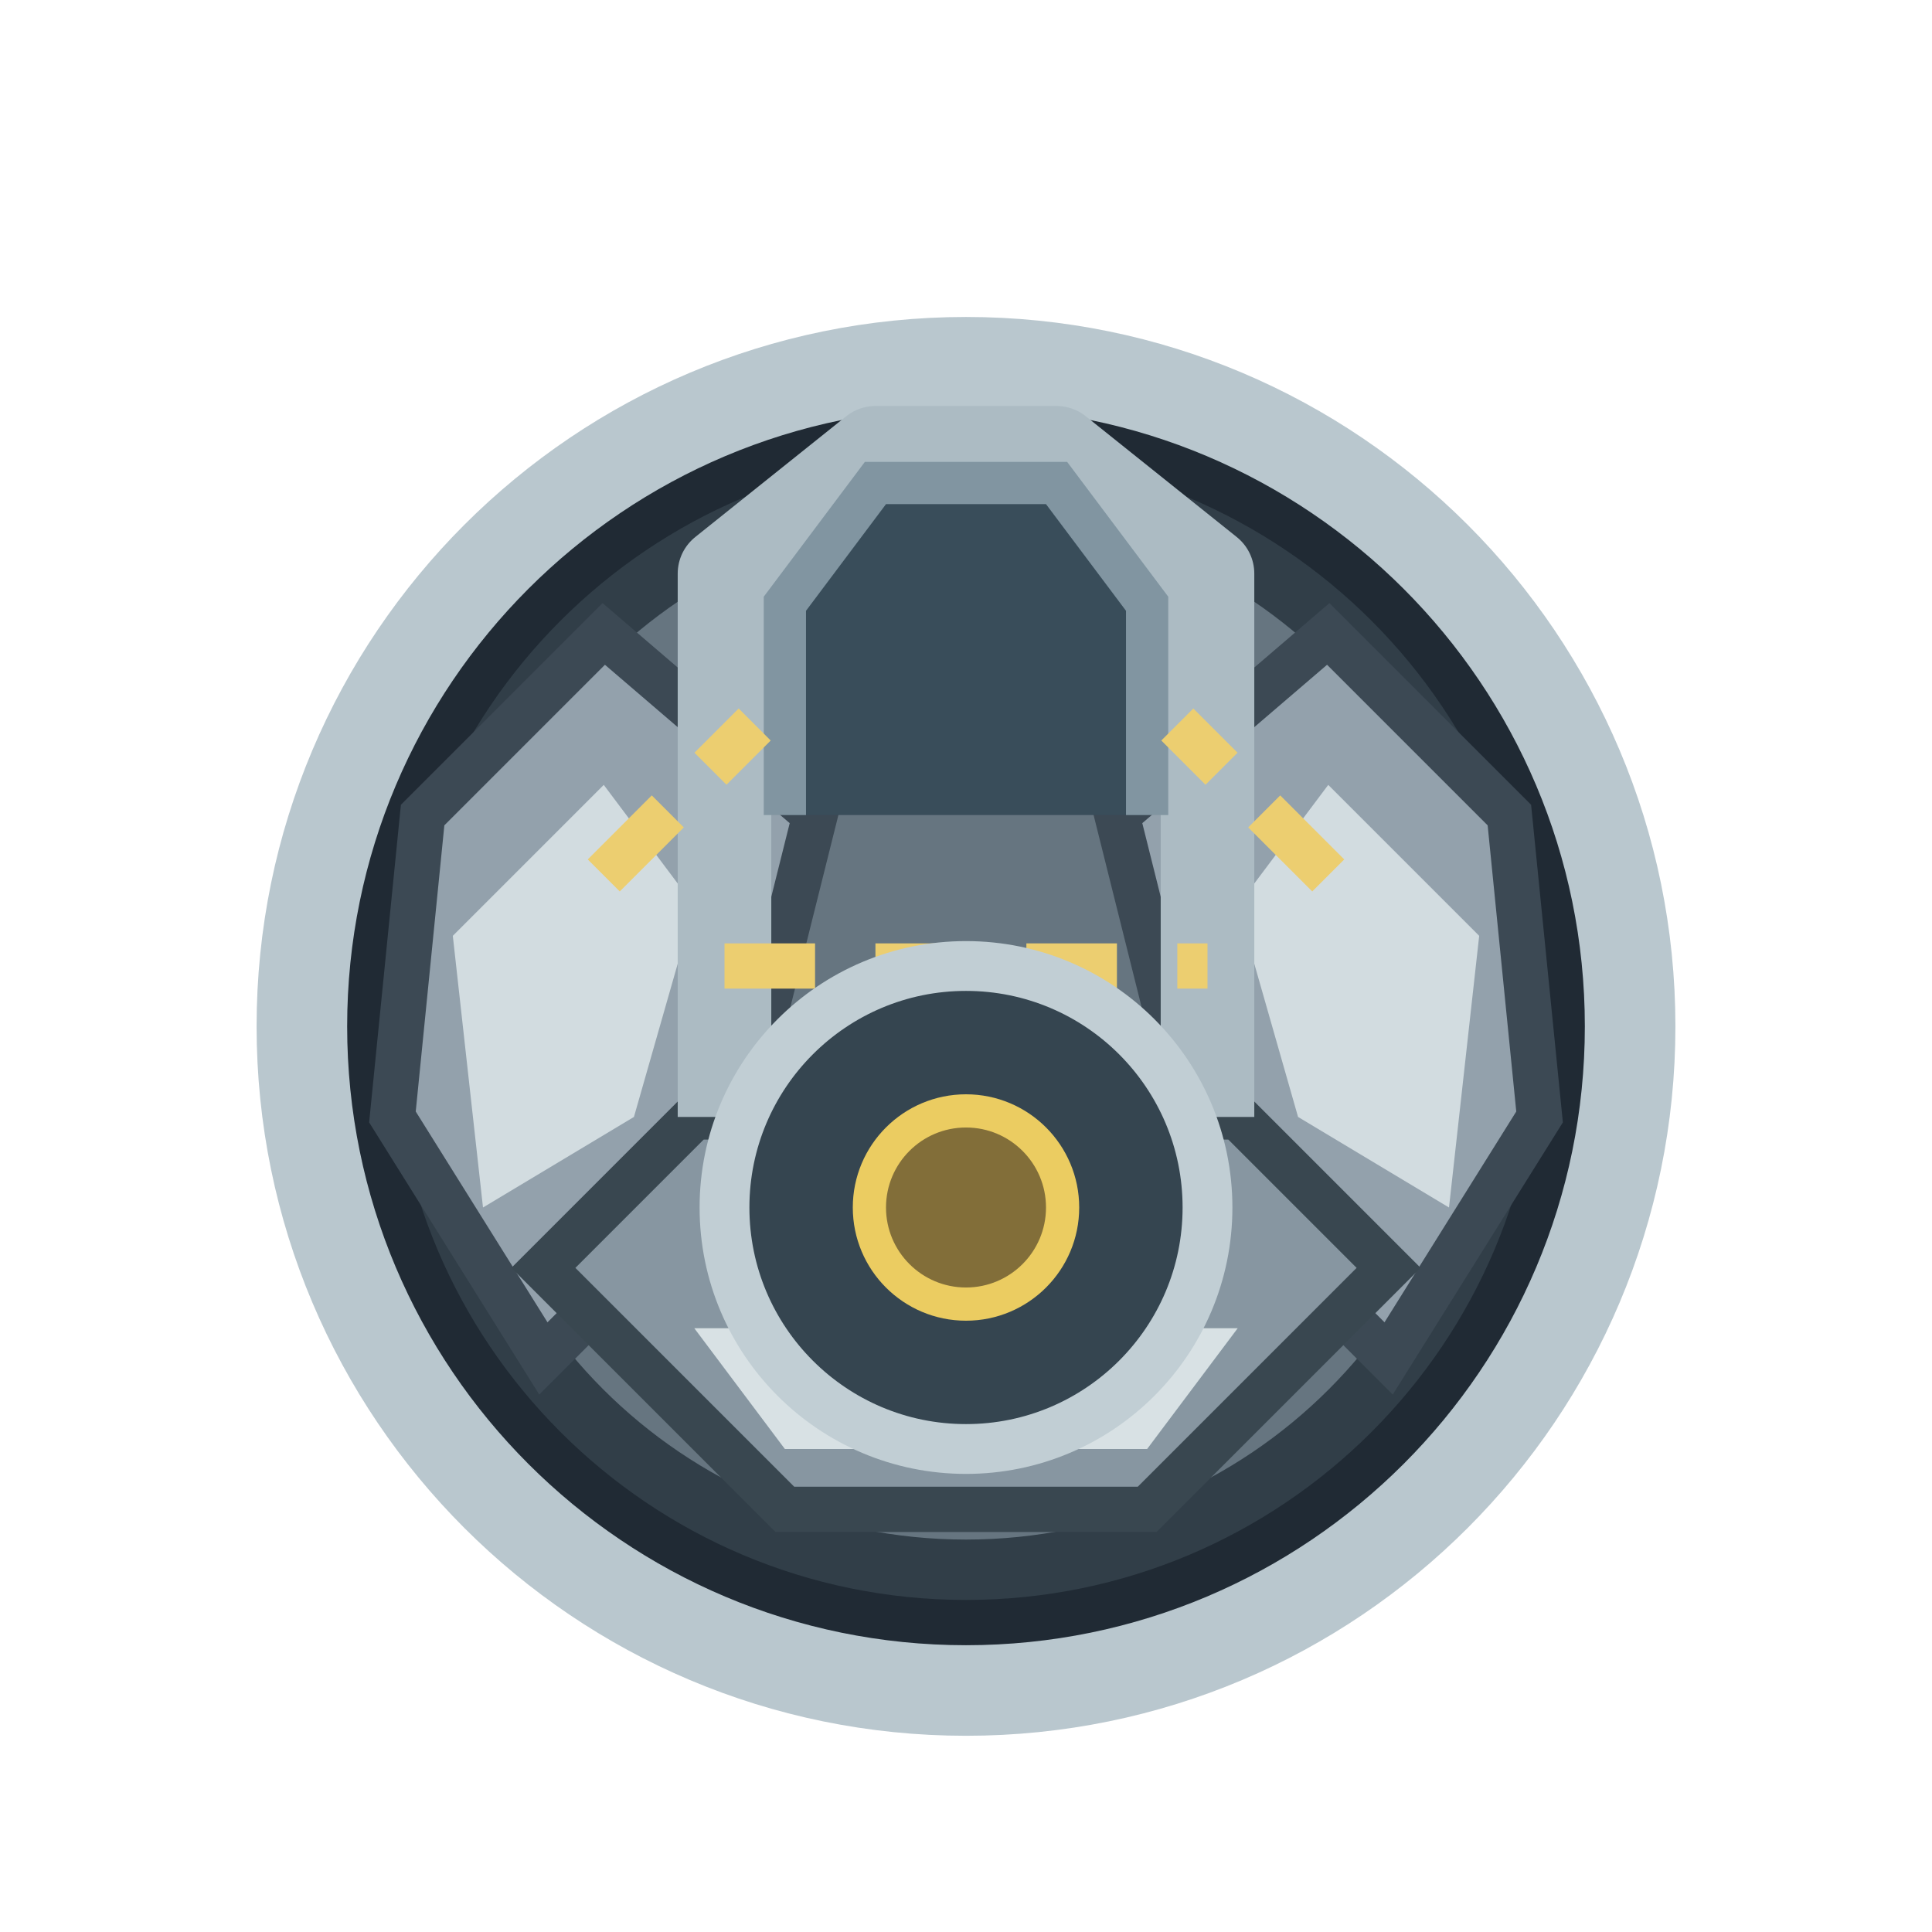
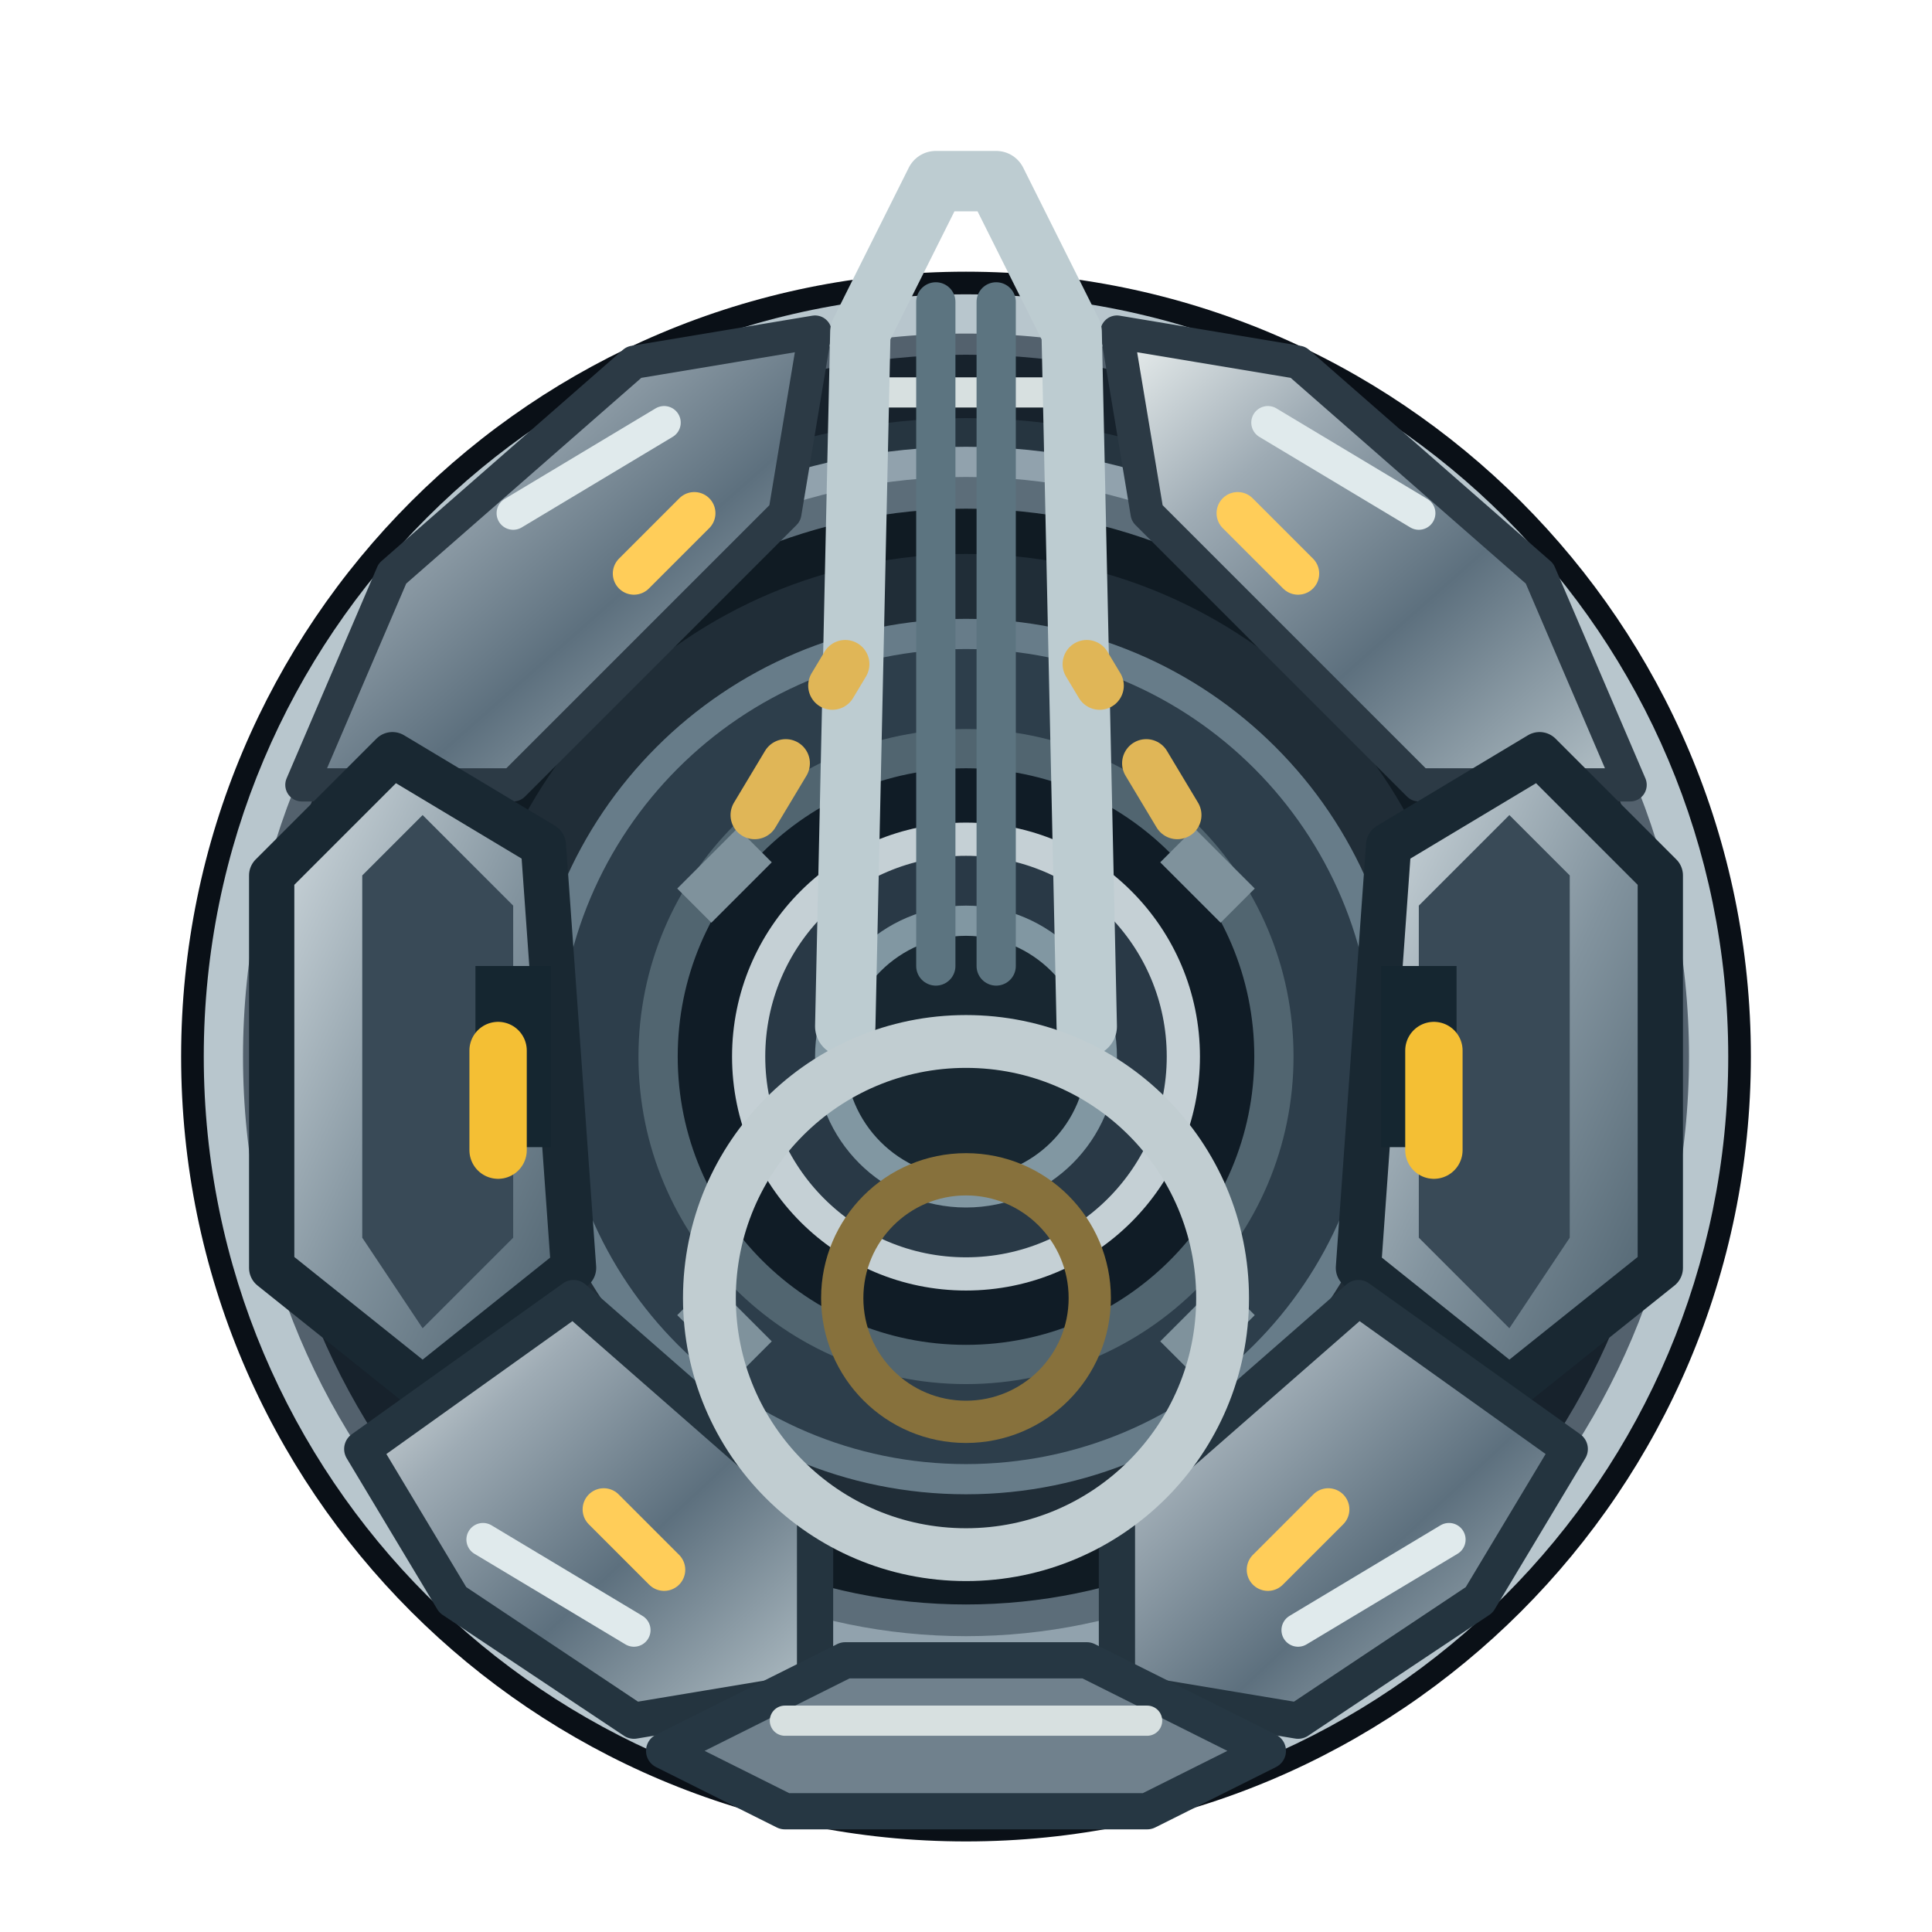
<svg xmlns="http://www.w3.org/2000/svg" width="64" height="64" viewBox="0 0 64 64">
-   <circle cx="32" cy="34" r="22" fill="#202a34" stroke="#b9c7ce" stroke-width="3" />
-   <circle cx="32" cy="34" r="18" fill="#667580" stroke="#313e48" stroke-width="2" />
-   <path d="M14 27l6-6 7 6-3 12-6 6-5-8z M50 27l-6-6-7 6 3 12 6 6 5-8z" fill="#93a1ac" stroke="#3c4954" stroke-width="1.5" />
-   <path d="M15 31l5-5 3 4-2 7-5 3z M49 31l-5-5-3 4 2 7 5 3z" fill="#d2dce0" />
-   <path d="M18 42l8 8h12l8-8-5-5H23z" fill="#8796a1" stroke="#394750" stroke-width="1.5" />
-   <path d="M26 48h12l3-4H23z" fill="#d8e1e4" />
-   <path d="M24 37V19L29 15H35L40 19V37" fill="none" stroke="#acbbc3" stroke-width="3.1" stroke-linejoin="round" />
-   <path d="M26 27v-7l3-4h6l3 4v7" fill="#394d5a" stroke="#8195a1" stroke-width="1.4" />
-   <path d="M24 32h16M20 29l5-5M44 29l-5-5" stroke="#ecce70" stroke-width="1.5" stroke-dasharray="3 2" />
-   <circle cx="32" cy="40" r="8" fill="#354550" stroke="#c1ced4" stroke-width="1.65" />
-   <circle cx="32" cy="40" r="3.2" fill="#826e39" stroke="#ebcc61" stroke-width="1.1" />
+   <defs>
+     <linearGradient id="silver" x1="0" y1="0" x2="1" y2="1">
+       <stop offset="0" stop-color="#edf2f1" />
+       <stop offset=".28" stop-color="#9eabb4" />
+       <stop offset=".6" stop-color="#5d707e" />
+       <stop offset="1" stop-color="#b8c5cb" />
+     </linearGradient>
+     <linearGradient id="edge" x1="0" y1="0" x2="1" y2="1">
+       <stop offset="0" stop-color="#d8e1e5" />
+       <stop offset=".52" stop-color="#82939e" />
+       <stop offset="1" stop-color="#485c69" />
+     </linearGradient>
+     <linearGradient id="darkRail" x1="0" y1="0" x2="1" y2="0">
+       <stop offset="0" stop-color="#2d3d4a" />
+       <stop offset=".48" stop-color="#899aa4" />
+       <stop offset=".72" stop-color="#273743" />
+       <stop offset="1" stop-color="#111f29" />
+     </linearGradient>
+     <linearGradient id="amber" x1="0" y1="0" x2="1" y2="0">
+       <stop offset="0" stop-color="#a45f0b" />
+       <stop offset=".3" stop-color="#ffc34b" />
+       <stop offset=".58" stop-color="#fff0a8" />
+       <stop offset="1" stop-color="#d89316" />
+     </linearGradient>
+     <radialGradient id="reactor">
+       <stop offset="0" stop-color="#fff7cc" />
+       <stop offset=".42" stop-color="#ffe373" />
+       <stop offset=".78" stop-color="#f8ad22" />
+       <stop offset="1" stop-color="#8b500c" />
+     </radialGradient>
+   </defs>
+   <g stroke-linejoin="round">
+     <circle cx="32" cy="35" r="26" fill="#0a1017" />
+     <circle cx="32" cy="35" r="24.6" fill="#53616d" stroke="#b8c6cd" stroke-width="1.3" />
+     <circle cx="32" cy="35" r="22.2" fill="#263540" stroke="#17222c" stroke-width="2.1" />
+     <circle cx="32" cy="35" r="19.7" fill="#5c6d79" stroke="#91a2ad" stroke-width="1" />
+     <circle cx="32" cy="35" r="17.4" fill="#202d37" stroke="#101b23" stroke-width="1.5" />
+     <circle cx="32" cy="35" r="14" fill="#2d3e4b" stroke="#677c89" stroke-width="1" />
+     <circle cx="32" cy="35" r="10.2" fill="#101c26" stroke="#516570" stroke-width="1.3" />
+     <path d="M10 26L13 19L21 12L27 11L26 17L17 26Z" fill="url(#silver)" stroke="#2c3a45" stroke-width="1.1" />
+     <path d="M54 26L51 19L43 12L37 11L38 17L47 26Z" fill="url(#silver)" stroke="#2c3a45" stroke-width="1.1" />
+     <path d="M9 29L13 25L18 28L19 42L14 46L9 42Z" fill="url(#edge)" stroke="#192832" stroke-width="1.5" />
+     <path d="M55 29L51 25L46 28L45 42L50 46L55 42Z" fill="url(#edge)" stroke="#192832" stroke-width="1.5" />
+     <path d="M12 48L19 43L27 50L27 56L21 57L15 53Z" fill="url(#silver)" stroke="#24343f" stroke-width="1.2" />
+     <path d="M52 48L45 43L37 50L37 56L43 57L49 53Z" fill="url(#silver)" stroke="#24343f" stroke-width="1.2" />
+     <path d="M28 55H36L42 58L38 60H26L22 58Z" fill="#70818d" stroke="#263743" stroke-width="1.2" />
+     <path d="M12 29L14 27L17 30V41L14 44L12 41Z M52 29L50 27L47 30V41L50 44L52 41Z" fill="#394a57" />
+     <path d="M17 17L22 14M47 17L42 14M16 51L21 54M48 51L43 54" stroke="#e0eaec" stroke-width="1.1" stroke-linecap="round" />
+     <path d="M17 32V38M47 32V38" stroke="#152630" stroke-width="2.5" />
+     <path d="M16.5 34.8V38.1M47.5 34.8V38.1" stroke="#f4bf34" stroke-width="1.9" stroke-linecap="round" />
+     <path d="M21 19L23 17M43 19L41 17M20 50L22 52M44 50L42 52" stroke="#ffcd59" stroke-width="1.4" stroke-linecap="round" />
+     <path d="M28 13H36M26 57H38" stroke="#d7e0e0" stroke-width="1" stroke-linecap="round" />
+     <path d="M23 30L25 28M41 30L39 28M23 43L25 45M41 43L39 45" stroke="#7f929c" stroke-width="1.6" />
+     <circle cx="32" cy="35" r="7.2" fill="#293946" stroke="#c5d0d5" stroke-width="1.1" />
+     <circle cx="32" cy="35" r="4.5" fill="#182731" stroke="#8197a2" stroke-width="1" />
+   </g>
+   <g fill="none" stroke-linejoin="round" stroke-linecap="round">
+     <path d="M28 34L28.5 11L31 6H33L35.5 11L36 34" stroke="#bdccd1" stroke-width="2" />
+     <path d="M31 10V32M33 10V32" stroke="#5c7480" stroke-width="1.3" />
+     <path d="M25 27L28 22M39 27L36 22" stroke="#e0b657" stroke-width="1.6" stroke-dasharray="2 3" />
+     <circle cx="32" cy="43" r="8.5" stroke="#c1cdd1" stroke-width="1.75" />
+     <circle cx="32" cy="43" r="4.1" stroke="#87713c" stroke-width="1.4" />
+   </g>
</svg>
